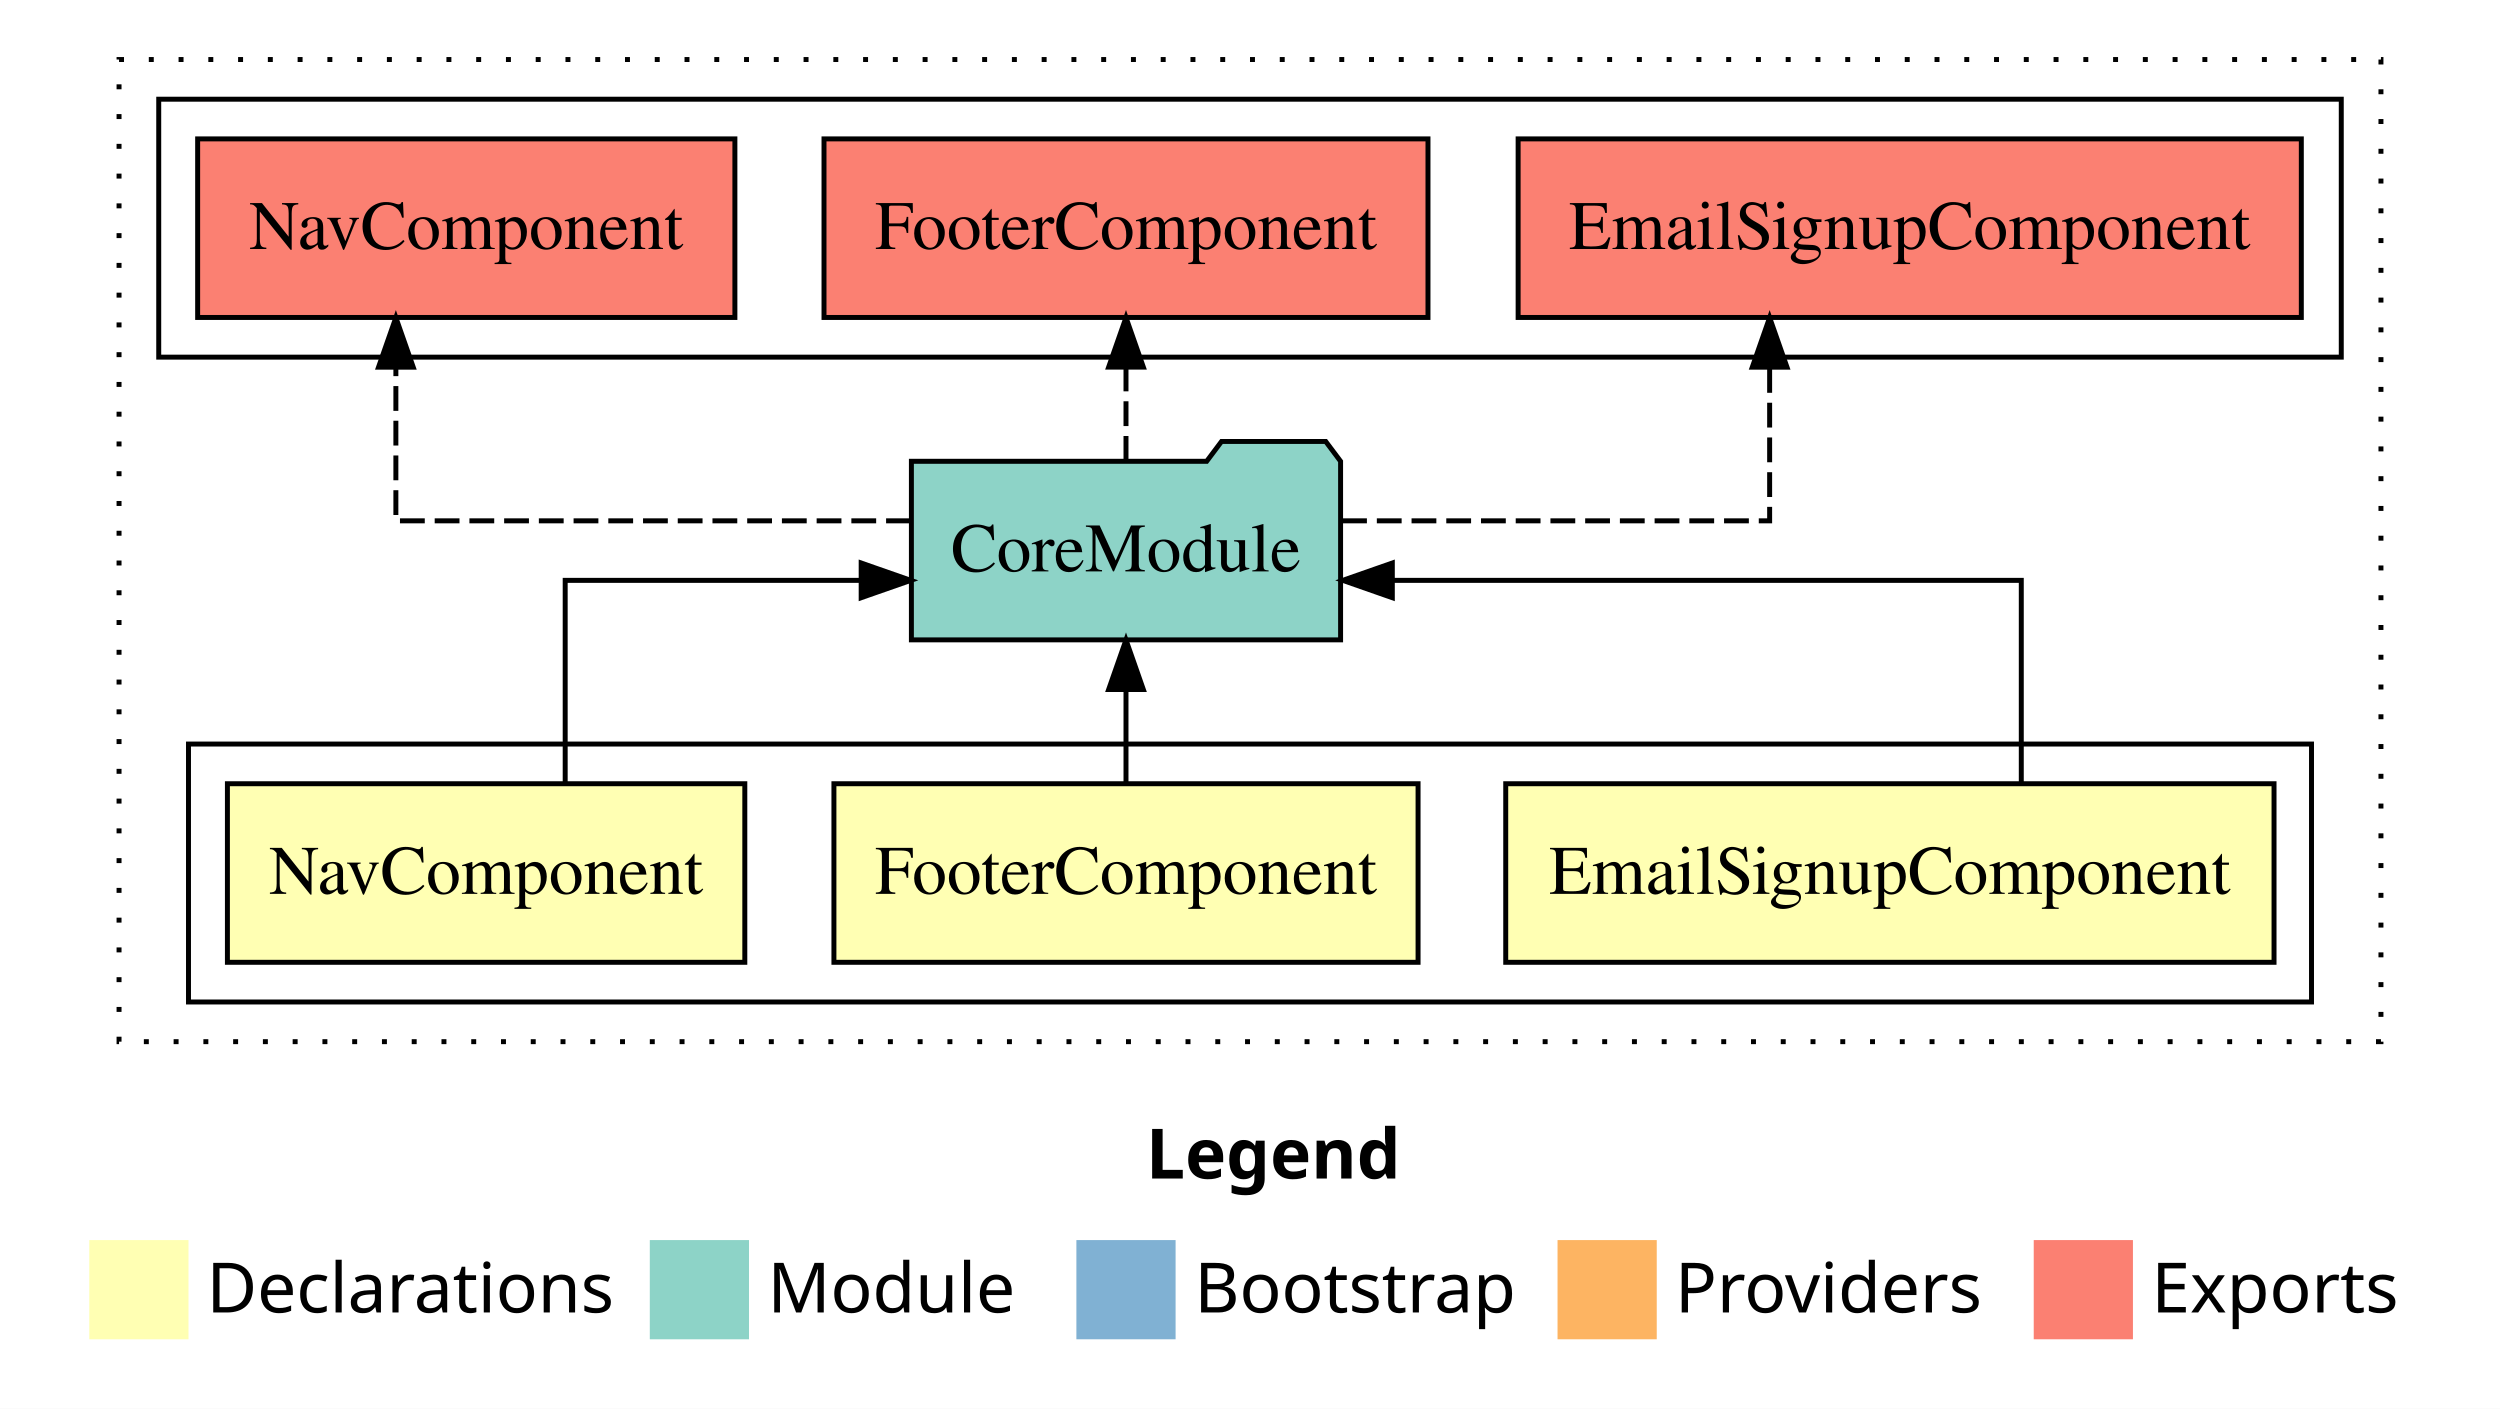
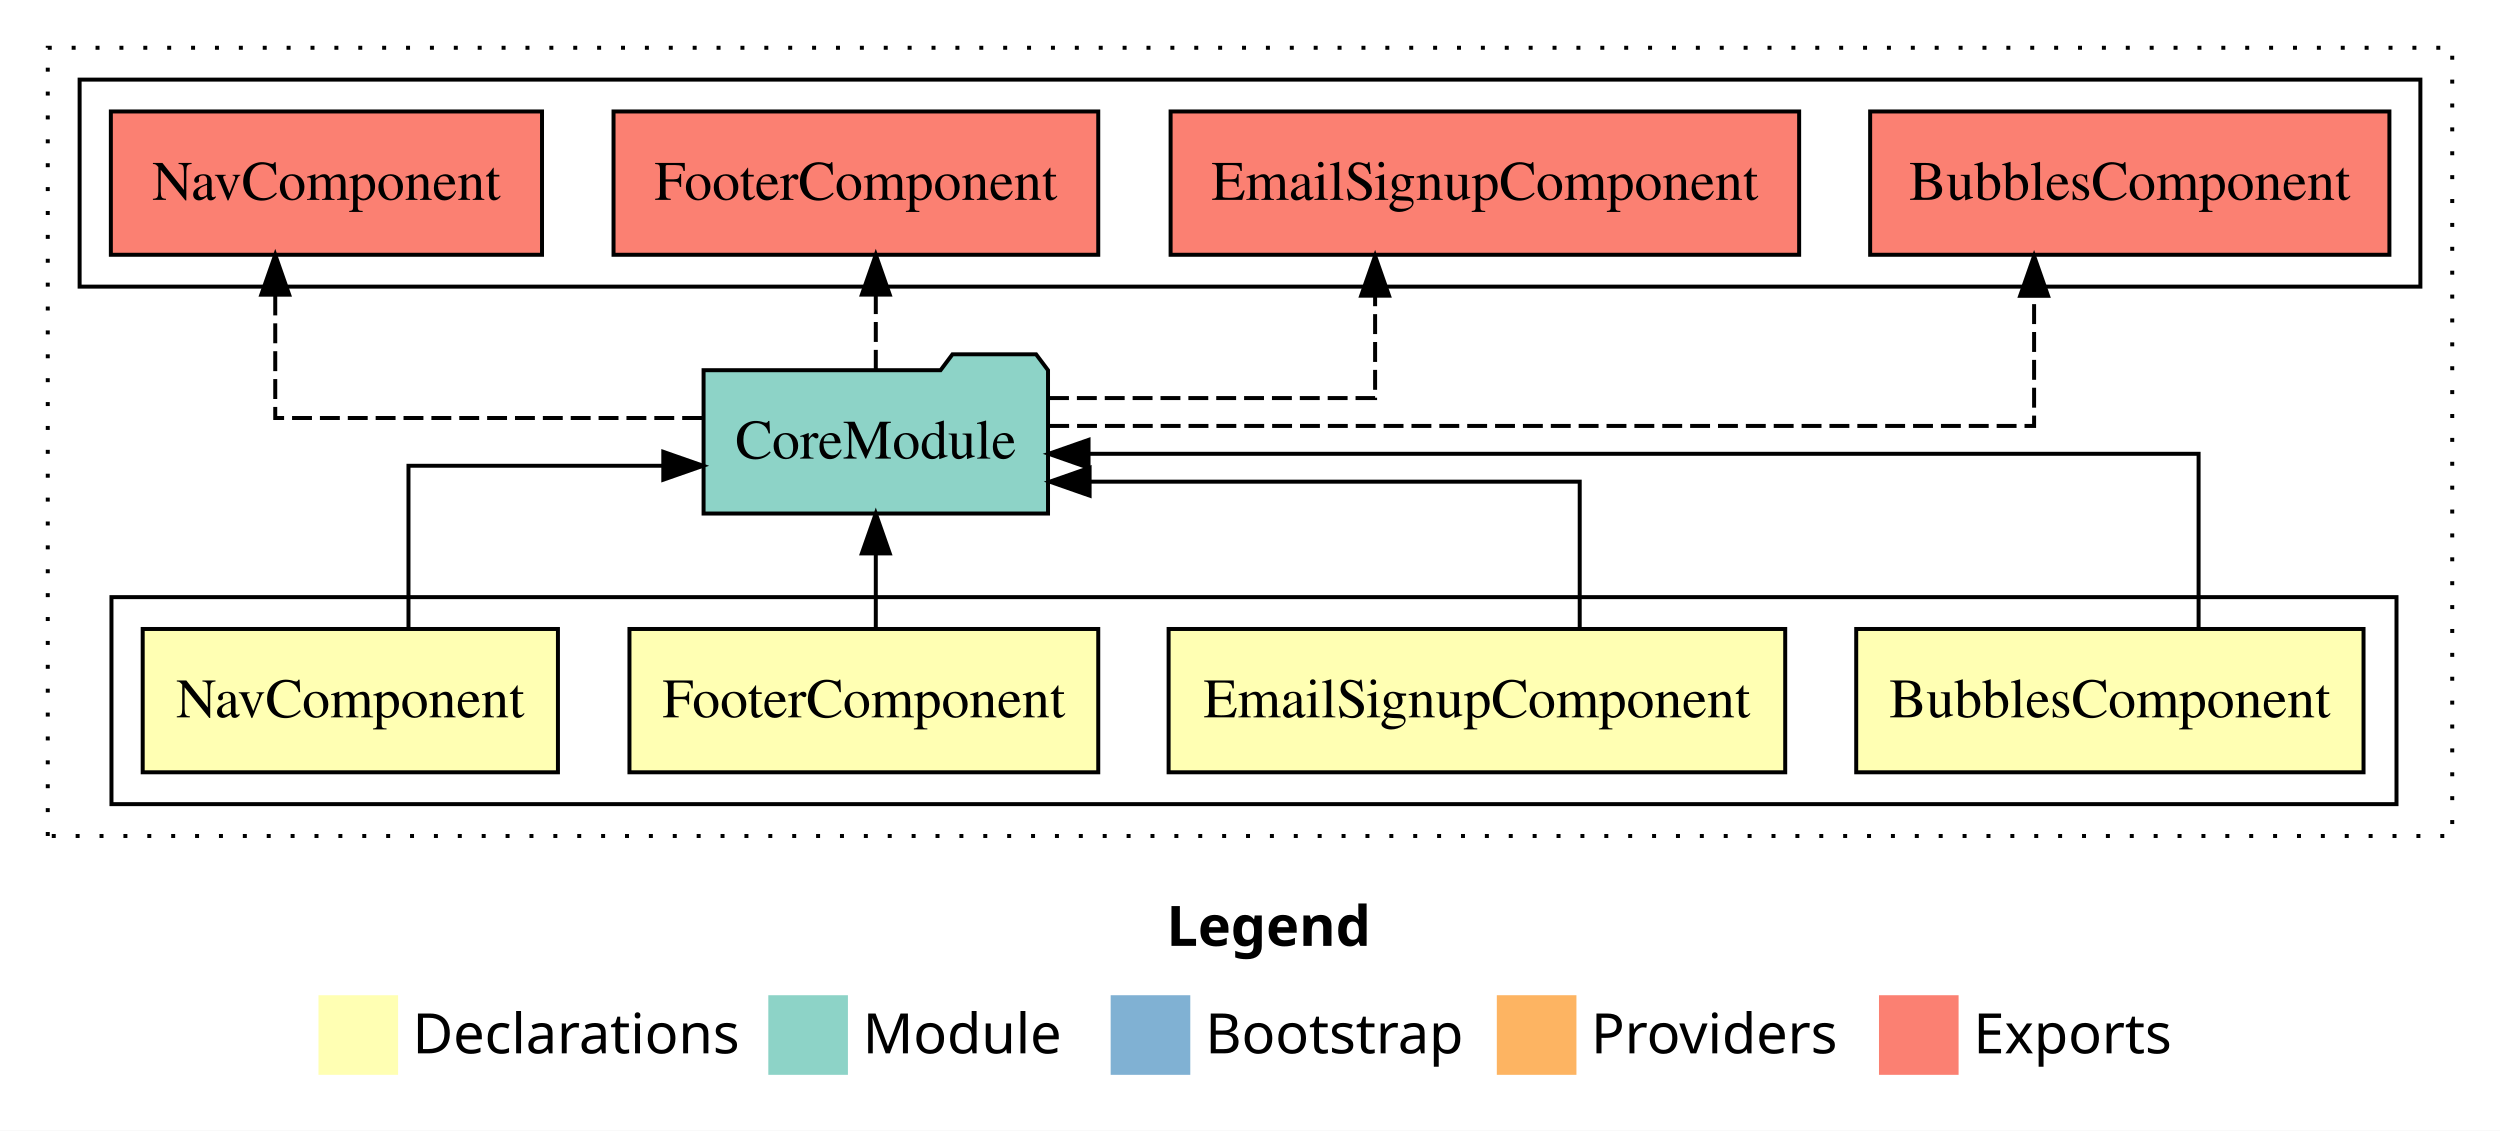
- <svg xmlns="http://www.w3.org/2000/svg" width="504pt" height="284pt" viewBox="0.00 0.00 504.00 284.00">
+ <svg xmlns="http://www.w3.org/2000/svg" width="628pt" height="284pt" viewBox="0.00 0.00 628.00 284.00">
  <g id="graph0" class="graph" transform="scale(1 1) rotate(0) translate(4 280)">
-     <polygon fill="#ffffff" stroke="transparent" points="-4,4 -4,-280 500,-280 500,4 -4,4" />
-     <text text-anchor="start" x="227.009" y="-42.4" font-family="sans-serif" font-weight="bold" font-size="14.00" fill="#000000">Legend</text>
-     <polygon fill="#ffffb3" stroke="transparent" points="14,-10 14,-30 34,-30 34,-10 14,-10" />
-     <text text-anchor="start" x="37.629" y="-15.4" font-family="sans-serif" font-size="14.00" fill="#000000">  Declarations</text>
-     <polygon fill="#8dd3c7" stroke="transparent" points="127,-10 127,-30 147,-30 147,-10 127,-10" />
-     <text text-anchor="start" x="150.725" y="-15.4" font-family="sans-serif" font-size="14.00" fill="#000000">  Module</text>
-     <polygon fill="#80b1d3" stroke="transparent" points="213,-10 213,-30 233,-30 233,-10 213,-10" />
-     <text text-anchor="start" x="236.781" y="-15.4" font-family="sans-serif" font-size="14.00" fill="#000000">  Bootstrap</text>
-     <polygon fill="#fdb462" stroke="transparent" points="310,-10 310,-30 330,-30 330,-10 310,-10" />
-     <text text-anchor="start" x="333.673" y="-15.4" font-family="sans-serif" font-size="14.00" fill="#000000">  Providers</text>
-     <polygon fill="#fb8072" stroke="transparent" points="406,-10 406,-30 426,-30 426,-10 406,-10" />
-     <text text-anchor="start" x="429.726" y="-15.4" font-family="sans-serif" font-size="14.00" fill="#000000">  Exports</text>
+     <polygon fill="#ffffff" stroke="transparent" points="-4,4 -4,-280 624,-280 624,4 -4,4" />
+     <text text-anchor="start" x="289.009" y="-42.4" font-family="sans-serif" font-weight="bold" font-size="14.00" fill="#000000">Legend</text>
+     <polygon fill="#ffffb3" stroke="transparent" points="76,-10 76,-30 96,-30 96,-10 76,-10" />
+     <text text-anchor="start" x="99.629" y="-15.4" font-family="sans-serif" font-size="14.00" fill="#000000">  Declarations</text>
+     <polygon fill="#8dd3c7" stroke="transparent" points="189,-10 189,-30 209,-30 209,-10 189,-10" />
+     <text text-anchor="start" x="212.725" y="-15.4" font-family="sans-serif" font-size="14.00" fill="#000000">  Module</text>
+     <polygon fill="#80b1d3" stroke="transparent" points="275,-10 275,-30 295,-30 295,-10 275,-10" />
+     <text text-anchor="start" x="298.781" y="-15.4" font-family="sans-serif" font-size="14.00" fill="#000000">  Bootstrap</text>
+     <polygon fill="#fdb462" stroke="transparent" points="372,-10 372,-30 392,-30 392,-10 372,-10" />
+     <text text-anchor="start" x="395.673" y="-15.4" font-family="sans-serif" font-size="14.00" fill="#000000">  Providers</text>
+     <polygon fill="#fb8072" stroke="transparent" points="468,-10 468,-30 488,-30 488,-10 468,-10" />
+     <text text-anchor="start" x="491.726" y="-15.4" font-family="sans-serif" font-size="14.00" fill="#000000">  Exports</text>
    <g id="clust1" class="cluster">
-       <polygon fill="none" stroke="#000000" stroke-dasharray="1,5" points="20,-70 20,-268 476,-268 476,-70 20,-70" />
+       <polygon fill="none" stroke="#000000" stroke-dasharray="1,5" points="8,-70 8,-268 612,-268 612,-70 8,-70" />
    </g>
    <g id="clust2" class="cluster">
-       <polygon fill="none" stroke="#000000" points="34,-78 34,-130 462,-130 462,-78 34,-78" />
+       <polygon fill="none" stroke="#000000" points="24,-78 24,-130 598,-130 598,-78 24,-78" />
    </g>
-     <g id="clust7" class="cluster">
-       <polygon fill="none" stroke="#000000" points="28,-208 28,-260 468,-260 468,-208 28,-208" />
+     <g id="clust8" class="cluster">
+       <polygon fill="none" stroke="#000000" points="16,-208 16,-260 604,-260 604,-208 16,-208" />
    </g>
    <g id="node1" class="node">
-       <polygon fill="#ffffb3" stroke="#000000" points="454.445,-122 299.555,-122 299.555,-86 454.445,-86 454.445,-122" />
-       <text text-anchor="middle" x="377" y="-99.8" font-family="Times,serif" font-size="14.00" fill="#000000">EmailSignupComponent</text>
+       <polygon fill="#ffffb3" stroke="#000000" points="589.719,-122 462.281,-122 462.281,-86 589.719,-86 589.719,-122" />
+       <text text-anchor="middle" x="526" y="-99.8" font-family="Times,serif" font-size="14.00" fill="#000000">BubblesComponent</text>
+     </g>
+     <g id="node5" class="node">
+       <polygon fill="#8dd3c7" stroke="#000000" points="259.262,-187 256.262,-191 235.262,-191 232.262,-187 172.738,-187 172.738,-151 259.262,-151 259.262,-187" />
+       <text text-anchor="middle" x="216" y="-164.8" font-family="Times,serif" font-size="14.00" fill="#000000">CoreModule</text>
+     </g>
+     <g id="edge1" class="edge">
+       <path fill="none" stroke="#000000" d="M548.287,-122.267C548.287,-140.555 548.287,-166 548.287,-166 548.287,-166 269.441,-166 269.441,-166" />
+       <polygon fill="#000000" stroke="#000000" points="269.441,-162.5 259.441,-166 269.441,-169.5 269.441,-162.5" />
+     </g>
+     <g id="node2" class="node">
+       <polygon fill="#ffffb3" stroke="#000000" points="444.445,-122 289.555,-122 289.555,-86 444.445,-86 444.445,-122" />
+       <text text-anchor="middle" x="367" y="-99.8" font-family="Times,serif" font-size="14.00" fill="#000000">EmailSignupComponent</text>
+     </g>
+     <g id="edge2" class="edge">
+       <path fill="none" stroke="#000000" d="M392.824,-122.009C392.824,-138.049 392.824,-159 392.824,-159 392.824,-159 269.709,-159 269.709,-159" />
+       <polygon fill="#000000" stroke="#000000" points="269.709,-155.5 259.709,-159 269.709,-162.5 269.709,-155.5" />
+     </g>
+     <g id="node3" class="node">
+       <polygon fill="#ffffb3" stroke="#000000" points="271.881,-122 154.119,-122 154.119,-86 271.881,-86 271.881,-122" />
+       <text text-anchor="middle" x="213" y="-99.8" font-family="Times,serif" font-size="14.00" fill="#000000">FooterComponent</text>
+     </g>
+     <g id="edge3" class="edge">
+       <path fill="none" stroke="#000000" d="M216,-122.106C216,-122.106 216,-140.991 216,-140.991" />
+       <polygon fill="#000000" stroke="#000000" points="212.5,-140.991 216,-150.991 219.5,-140.991 212.5,-140.991" />
    </g>
    <g id="node4" class="node">
-       <polygon fill="#8dd3c7" stroke="#000000" points="266.262,-187 263.262,-191 242.262,-191 239.262,-187 179.738,-187 179.738,-151 266.262,-151 266.262,-187" />
-       <text text-anchor="middle" x="223" y="-164.8" font-family="Times,serif" font-size="14.00" fill="#000000">CoreModule</text>
-     </g>
-     <g id="edge1" class="edge">
-       <path fill="none" stroke="#000000" d="M403.491,-122.022C403.491,-139.373 403.491,-163 403.491,-163 403.491,-163 276.692,-163 276.692,-163" />
-       <polygon fill="#000000" stroke="#000000" points="276.692,-159.5 266.692,-163 276.692,-166.5 276.692,-159.5" />
-     </g>
-     <g id="node2" class="node">
-       <polygon fill="#ffffb3" stroke="#000000" points="281.881,-122 164.119,-122 164.119,-86 281.881,-86 281.881,-122" />
-       <text text-anchor="middle" x="223" y="-99.8" font-family="Times,serif" font-size="14.00" fill="#000000">FooterComponent</text>
-     </g>
-     <g id="edge2" class="edge">
-       <path fill="none" stroke="#000000" d="M223,-122.106C223,-122.106 223,-140.991 223,-140.991" />
-       <polygon fill="#000000" stroke="#000000" points="219.5,-140.991 223,-150.991 226.5,-140.991 219.5,-140.991" />
-     </g>
-     <g id="node3" class="node">
-       <polygon fill="#ffffb3" stroke="#000000" points="146.154,-122 41.846,-122 41.846,-86 146.154,-86 146.154,-122" />
-       <text text-anchor="middle" x="94" y="-99.8" font-family="Times,serif" font-size="14.00" fill="#000000">NavComponent</text>
-     </g>
-     <g id="edge3" class="edge">
-       <path fill="none" stroke="#000000" d="M109.942,-122.022C109.942,-139.373 109.942,-163 109.942,-163 109.942,-163 169.612,-163 169.612,-163" />
-       <polygon fill="#000000" stroke="#000000" points="169.612,-166.5 179.612,-163 169.612,-159.5 169.612,-166.5" />
-     </g>
-     <g id="node5" class="node">
-       <polygon fill="#fb8072" stroke="#000000" points="459.945,-252 302.055,-252 302.055,-216 459.945,-216 459.945,-252" />
-       <text text-anchor="middle" x="381" y="-229.8" font-family="Times,serif" font-size="14.00" fill="#000000">EmailSignupComponent </text>
+       <polygon fill="#ffffb3" stroke="#000000" points="136.154,-122 31.846,-122 31.846,-86 136.154,-86 136.154,-122" />
+       <text text-anchor="middle" x="84" y="-99.8" font-family="Times,serif" font-size="14.00" fill="#000000">NavComponent</text>
    </g>
    <g id="edge4" class="edge">
-       <path fill="none" stroke="#000000" stroke-dasharray="5,2" d="M266.569,-175C304.265,-175 352.759,-175 352.759,-175 352.759,-175 352.759,-205.977 352.759,-205.977" />
-       <polygon fill="#000000" stroke="#000000" points="349.259,-205.977 352.759,-215.977 356.259,-205.977 349.259,-205.977" />
+       <path fill="none" stroke="#000000" d="M98.609,-122.022C98.609,-139.373 98.609,-163 98.609,-163 98.609,-163 162.621,-163 162.621,-163" />
+       <polygon fill="#000000" stroke="#000000" points="162.621,-166.5 172.621,-163 162.621,-159.5 162.621,-166.5" />
    </g>
    <g id="node6" class="node">
-       <polygon fill="#fb8072" stroke="#000000" points="283.881,-252 162.119,-252 162.119,-216 283.881,-216 283.881,-252" />
-       <text text-anchor="middle" x="223" y="-229.8" font-family="Times,serif" font-size="14.00" fill="#000000">FooterComponent </text>
+       <polygon fill="#fb8072" stroke="#000000" points="596.219,-252 465.781,-252 465.781,-216 596.219,-216 596.219,-252" />
+       <text text-anchor="middle" x="531" y="-229.8" font-family="Times,serif" font-size="14.00" fill="#000000">BubblesComponent </text>
    </g>
    <g id="edge5" class="edge">
-       <path fill="none" stroke="#000000" stroke-dasharray="5,2" d="M223,-187.106C223,-187.106 223,-205.991 223,-205.991" />
-       <polygon fill="#000000" stroke="#000000" points="219.5,-205.991 223,-215.991 226.5,-205.991 219.5,-205.991" />
+       <path fill="none" stroke="#000000" stroke-dasharray="5,2" d="M259.56,-173C340.729,-173 506.964,-173 506.964,-173 506.964,-173 506.964,-205.698 506.964,-205.698" />
+       <polygon fill="#000000" stroke="#000000" points="503.464,-205.698 506.964,-215.698 510.464,-205.698 503.464,-205.698" />
    </g>
    <g id="node7" class="node">
-       <polygon fill="#fb8072" stroke="#000000" points="144.154,-252 35.846,-252 35.846,-216 144.154,-216 144.154,-252" />
-       <text text-anchor="middle" x="90" y="-229.8" font-family="Times,serif" font-size="14.00" fill="#000000">NavComponent </text>
+       <polygon fill="#fb8072" stroke="#000000" points="447.945,-252 290.055,-252 290.055,-216 447.945,-216 447.945,-252" />
+       <text text-anchor="middle" x="369" y="-229.8" font-family="Times,serif" font-size="14.00" fill="#000000">EmailSignupComponent </text>
    </g>
    <g id="edge6" class="edge">
-       <path fill="none" stroke="#000000" stroke-dasharray="5,2" d="M179.634,-175C136.215,-175 75.808,-175 75.808,-175 75.808,-175 75.808,-205.977 75.808,-205.977" />
-       <polygon fill="#000000" stroke="#000000" points="72.308,-205.977 75.808,-215.977 79.308,-205.977 72.308,-205.977" />
+       <path fill="none" stroke="#000000" stroke-dasharray="5,2" d="M259.516,-180C295.742,-180 341.426,-180 341.426,-180 341.426,-180 341.426,-205.718 341.426,-205.718" />
+       <polygon fill="#000000" stroke="#000000" points="337.926,-205.718 341.426,-215.718 344.926,-205.718 337.926,-205.718" />
+     </g>
+     <g id="node8" class="node">
+       <polygon fill="#fb8072" stroke="#000000" points="271.881,-252 150.119,-252 150.119,-216 271.881,-216 271.881,-252" />
+       <text text-anchor="middle" x="211" y="-229.8" font-family="Times,serif" font-size="14.00" fill="#000000">FooterComponent </text>
+     </g>
+     <g id="edge7" class="edge">
+       <path fill="none" stroke="#000000" stroke-dasharray="5,2" d="M216,-187.106C216,-187.106 216,-205.991 216,-205.991" />
+       <polygon fill="#000000" stroke="#000000" points="212.5,-205.991 216,-215.991 219.5,-205.991 212.5,-205.991" />
+     </g>
+     <g id="node9" class="node">
+       <polygon fill="#fb8072" stroke="#000000" points="132.154,-252 23.846,-252 23.846,-216 132.154,-216 132.154,-252" />
+       <text text-anchor="middle" x="78" y="-229.8" font-family="Times,serif" font-size="14.00" fill="#000000">NavComponent </text>
+     </g>
+     <g id="edge8" class="edge">
+       <path fill="none" stroke="#000000" stroke-dasharray="5,2" d="M172.365,-175C127.811,-175 65.141,-175 65.141,-175 65.141,-175 65.141,-205.977 65.141,-205.977" />
+       <polygon fill="#000000" stroke="#000000" points="61.641,-205.977 65.141,-215.977 68.641,-205.977 61.641,-205.977" />
    </g>
  </g>
</svg>
